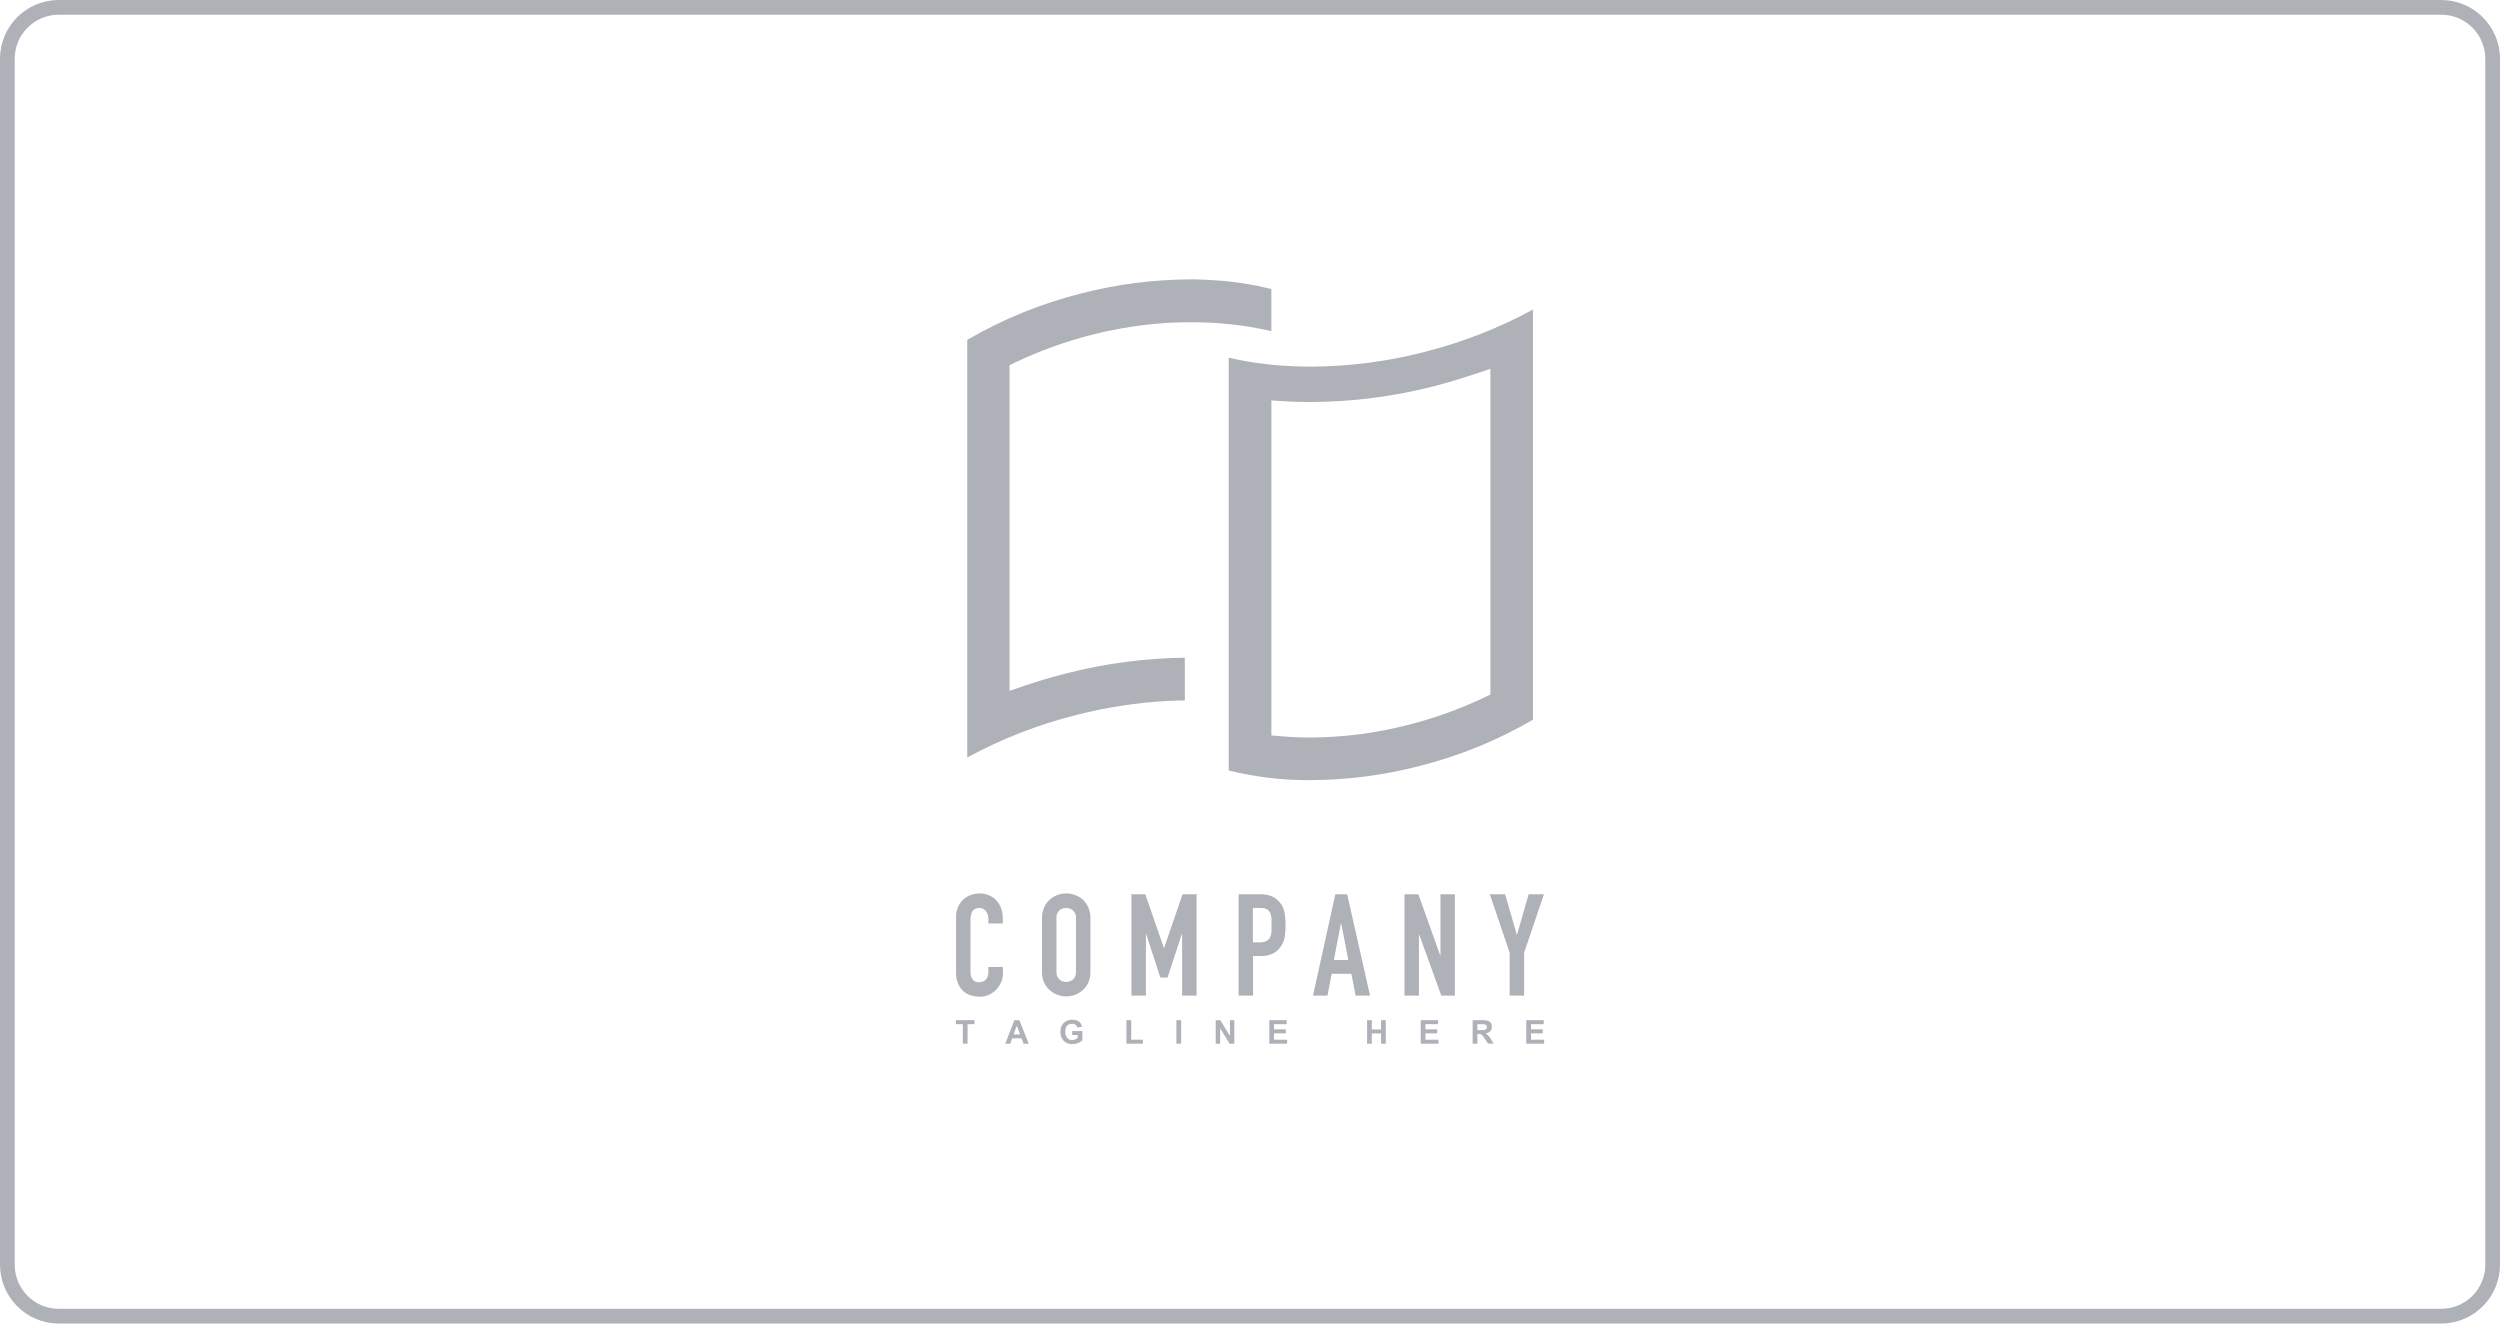
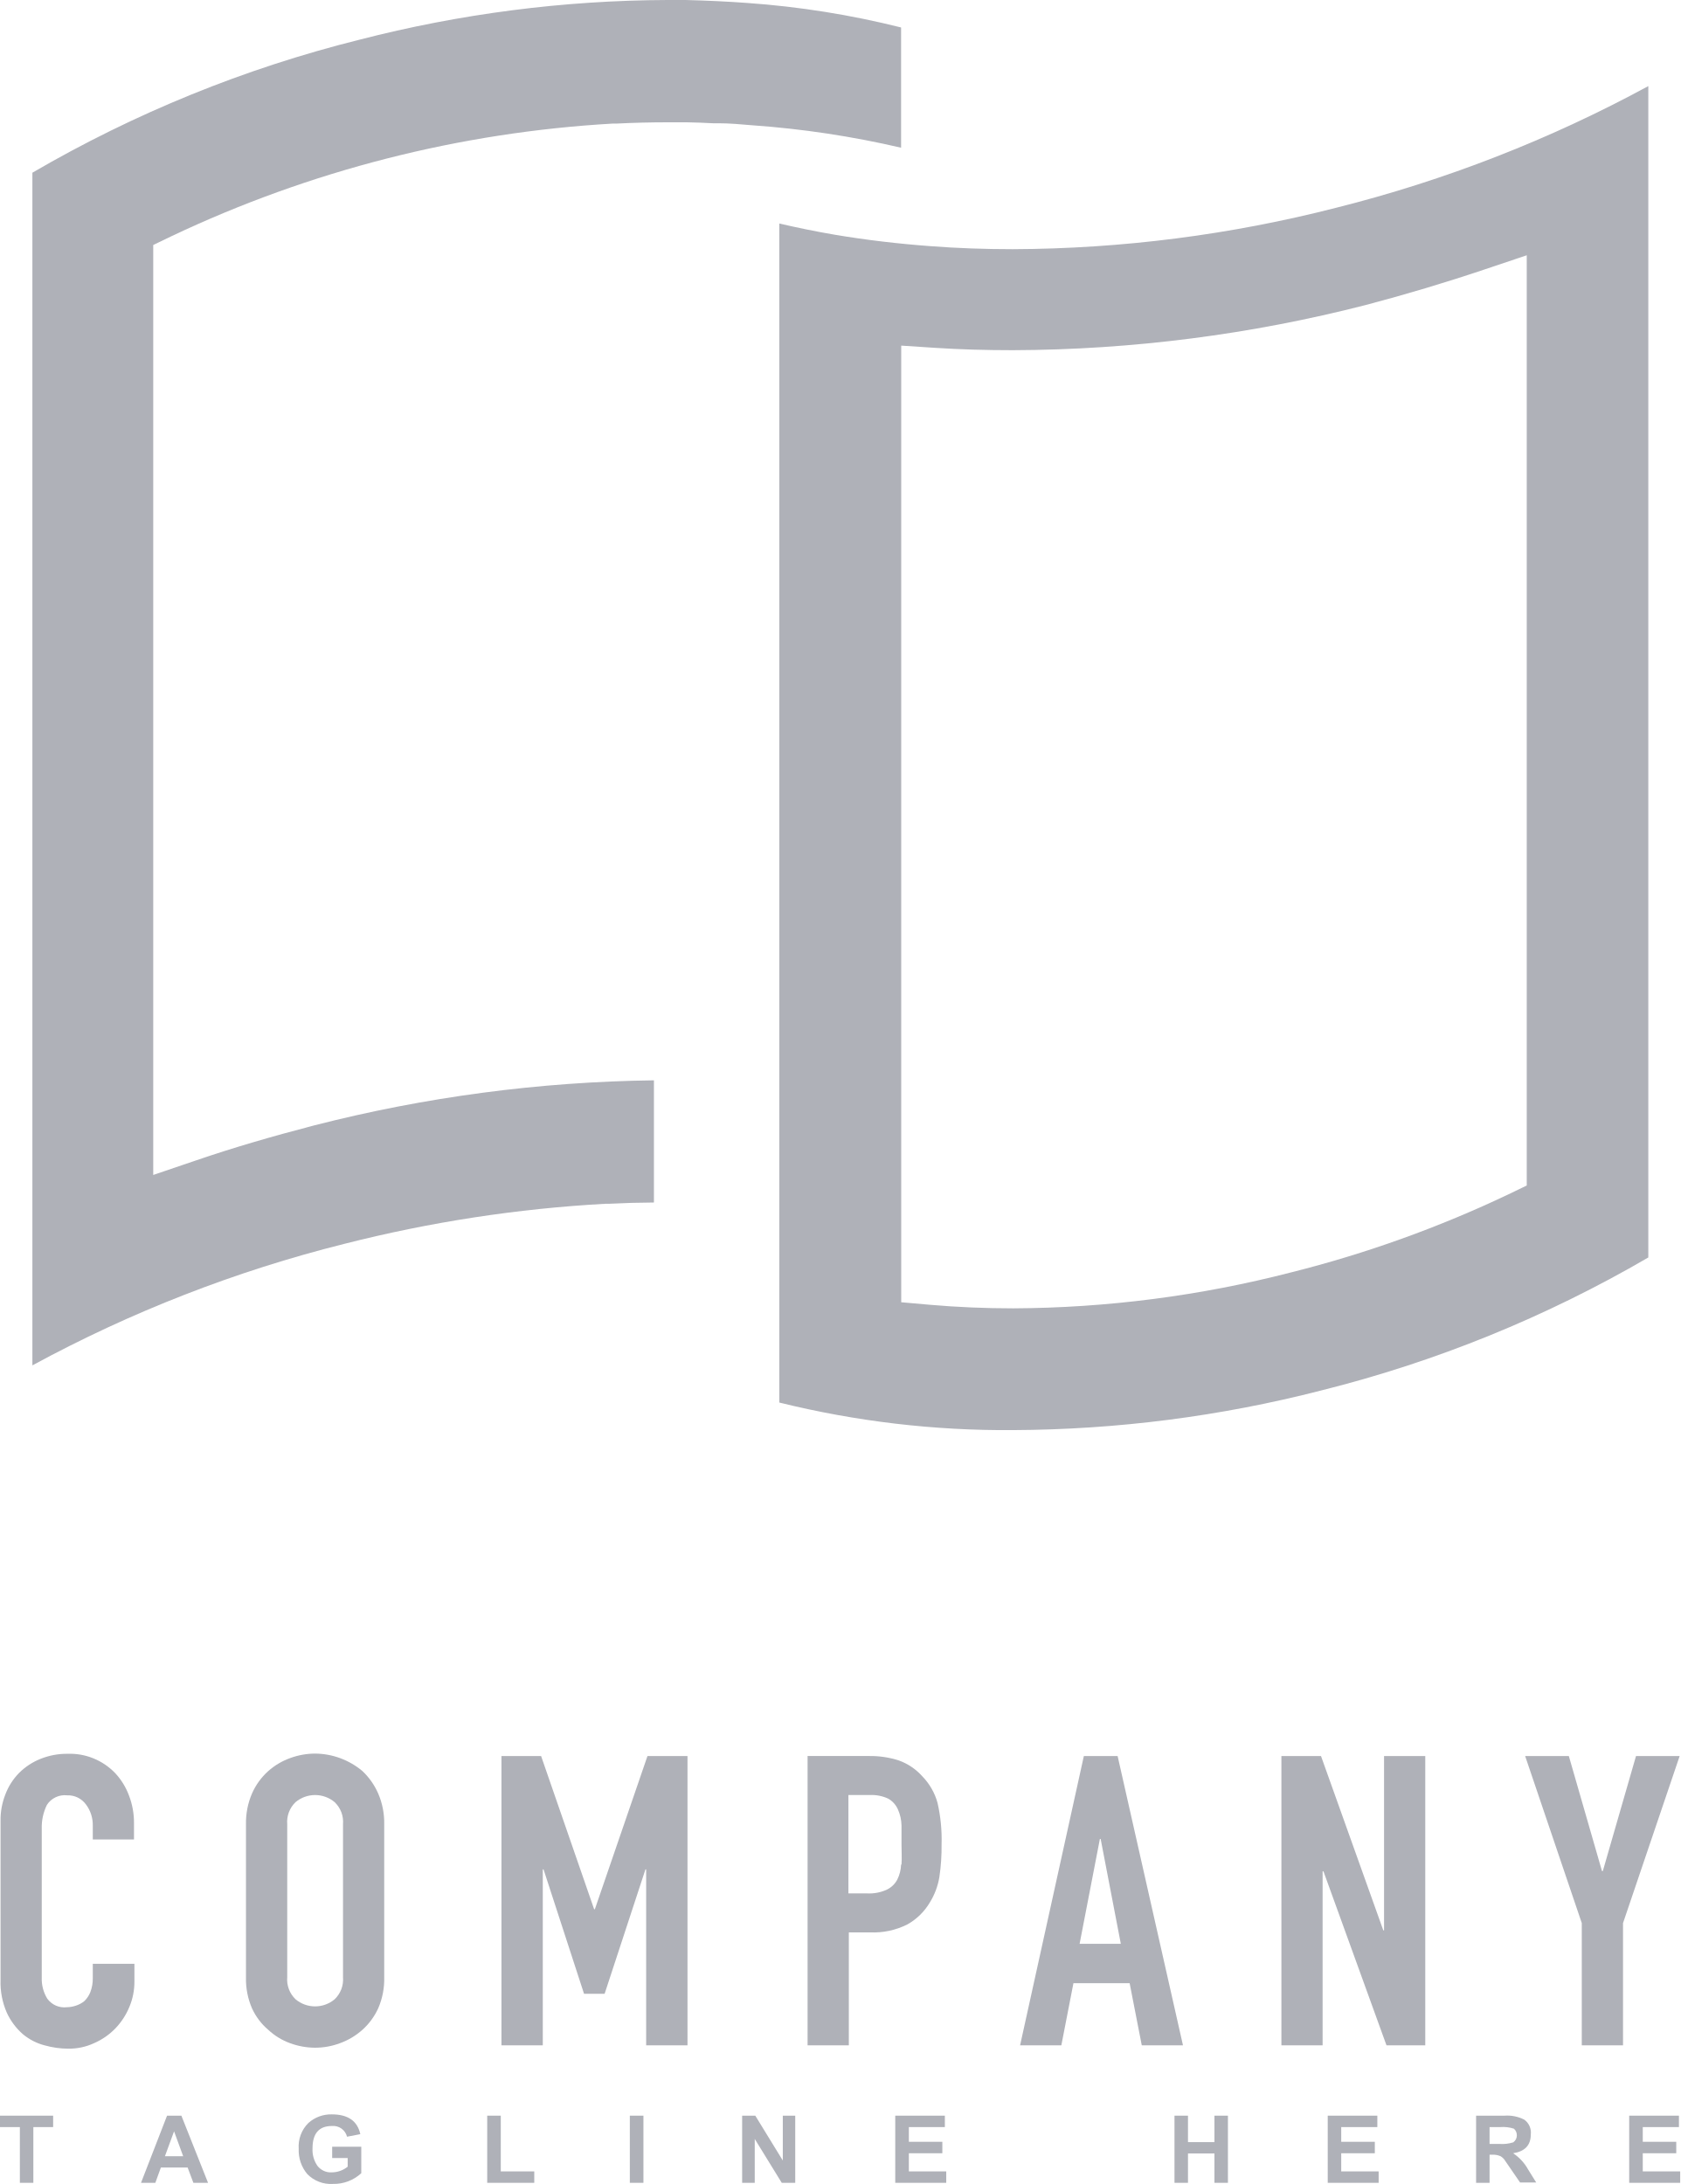
- <svg xmlns="http://www.w3.org/2000/svg" width="170" height="90" viewBox="0 0 170 90" fill="none">
-   <rect x="0.5" y="0.5" width="169" height="89" rx="3.5" stroke="#AFB1B8" />
-   <path d="M81.977 21.934H82.114C82.367 21.934 82.64 21.96 82.91 21.983C84.103 22.067 85.287 22.245 86.452 22.517V19.654C85.253 19.353 84.03 19.158 82.796 19.071C82.329 19.036 81.83 19.013 81.319 19H80.892C78.417 19.009 75.953 19.327 73.555 19.946C70.825 20.627 68.205 21.693 65.772 23.112V51.509C68.114 50.236 70.607 49.264 73.191 48.617C75.231 48.097 77.317 47.776 79.419 47.661H79.503C79.855 47.643 80.206 47.633 80.568 47.631V44.722C77.837 44.757 75.119 45.118 72.473 45.797C71.494 46.051 70.548 46.326 69.66 46.631L68.648 46.975V24.833L69.08 24.625C72.382 23.059 75.952 22.149 79.596 21.942C79.627 21.94 79.657 21.94 79.688 21.942C80.09 21.922 80.495 21.912 80.892 21.912H81.327H81.347C81.557 21.917 81.767 21.922 81.977 21.934Z" fill="#AFB1B8" />
-   <path d="M89.111 24.933C88.445 24.933 87.788 24.91 87.153 24.861C86.394 24.805 85.615 24.714 84.876 24.589C84.426 24.513 83.983 24.422 83.553 24.322V52.394C85.374 52.844 87.243 53.065 89.118 53.05C91.593 53.039 94.057 52.723 96.455 52.106C99.185 51.424 101.807 50.358 104.241 48.94V21.05C101.899 22.322 99.407 23.294 96.824 23.943C94.303 24.591 91.713 24.923 89.111 24.933V24.933ZM100.335 25.418L101.347 25.078V47.226L100.914 47.435C99.255 48.224 97.522 48.847 95.741 49.294C93.578 49.853 91.354 50.141 89.121 50.151C88.453 50.151 87.79 50.123 87.148 50.067L86.455 50.006V47.318V27.229L87.262 27.282C87.849 27.32 88.456 27.338 89.116 27.338C91.951 27.328 94.775 26.966 97.522 26.26C98.466 26.011 99.404 25.731 100.335 25.418Z" fill="#AFB1B8" />
-   <path d="M67.737 61.212C67.592 61.062 67.416 60.943 67.222 60.865C67.029 60.786 66.82 60.75 66.612 60.757C66.389 60.754 66.168 60.796 65.961 60.879C65.772 60.955 65.6 61.068 65.455 61.212C65.313 61.357 65.201 61.53 65.129 61.721C65.05 61.921 65.01 62.134 65.013 62.349V66.143C65.004 66.41 65.055 66.676 65.162 66.921C65.252 67.116 65.381 67.289 65.541 67.43C65.693 67.558 65.871 67.65 66.063 67.699C66.247 67.751 66.438 67.778 66.629 67.778C66.841 67.78 67.05 67.735 67.241 67.646C67.431 67.563 67.603 67.444 67.747 67.295C67.888 67.148 68.001 66.975 68.079 66.786C68.16 66.595 68.201 66.389 68.2 66.181V65.757H67.209V66.095C67.212 66.21 67.192 66.325 67.15 66.433C67.118 66.514 67.069 66.587 67.006 66.647C66.945 66.696 66.874 66.733 66.799 66.756C66.732 66.778 66.662 66.79 66.591 66.791C66.503 66.802 66.413 66.788 66.331 66.753C66.25 66.717 66.179 66.66 66.126 66.588C66.032 66.436 65.987 66.258 65.994 66.079V62.542C65.988 62.346 66.03 62.151 66.116 61.975C66.167 61.895 66.24 61.831 66.326 61.791C66.412 61.75 66.507 61.735 66.601 61.746C66.687 61.743 66.772 61.761 66.849 61.798C66.926 61.836 66.993 61.891 67.044 61.96C67.155 62.106 67.213 62.285 67.209 62.469V62.797H68.19V62.41C68.192 62.183 68.151 61.958 68.069 61.746C67.995 61.548 67.883 61.366 67.737 61.212V61.212Z" fill="#AFB1B8" />
-   <path d="M73.629 61.169C73.313 60.902 72.914 60.755 72.501 60.752C72.299 60.753 72.098 60.789 71.909 60.859C71.716 60.928 71.538 61.033 71.385 61.169C71.221 61.317 71.09 61.498 71.001 61.701C70.901 61.932 70.852 62.183 70.856 62.435V66.074C70.85 66.33 70.899 66.585 71.001 66.82C71.09 67.015 71.222 67.189 71.385 67.328C71.537 67.469 71.715 67.578 71.909 67.648C72.098 67.718 72.299 67.754 72.501 67.755C72.703 67.755 72.903 67.719 73.093 67.648C73.29 67.577 73.472 67.468 73.629 67.328C73.787 67.186 73.915 67.013 74.003 66.82C74.105 66.585 74.154 66.33 74.147 66.074V62.435C74.152 62.183 74.103 61.932 74.003 61.701C73.915 61.5 73.788 61.319 73.629 61.169V61.169ZM73.166 66.074C73.174 66.171 73.161 66.269 73.127 66.36C73.093 66.451 73.039 66.533 72.969 66.601C72.838 66.711 72.672 66.771 72.502 66.771C72.331 66.771 72.166 66.711 72.035 66.601C71.965 66.533 71.911 66.451 71.877 66.36C71.843 66.269 71.829 66.171 71.838 66.074V62.435C71.829 62.339 71.843 62.241 71.877 62.15C71.911 62.059 71.965 61.976 72.035 61.909C72.166 61.799 72.331 61.739 72.502 61.739C72.672 61.739 72.838 61.799 72.969 61.909C73.039 61.976 73.093 62.059 73.127 62.15C73.161 62.241 73.174 62.339 73.166 62.435V66.074Z" fill="#AFB1B8" />
-   <path d="M81.367 67.699V60.811H80.414L79.161 64.457H79.144L77.881 60.811H76.938V67.699H77.922V63.509H77.939L78.903 66.471H79.394L80.365 63.509H80.383V67.699H81.367Z" fill="#AFB1B8" />
-   <path d="M86.958 61.294C86.806 61.124 86.615 60.994 86.401 60.917C86.171 60.842 85.93 60.806 85.688 60.81H84.226V67.699H85.207V65.009H85.713C86.02 65.023 86.324 64.958 86.599 64.821C86.822 64.697 87.008 64.515 87.138 64.294C87.251 64.111 87.328 63.907 87.363 63.694C87.401 63.435 87.419 63.173 87.416 62.911C87.425 62.58 87.393 62.249 87.32 61.927C87.254 61.688 87.13 61.471 86.958 61.294V61.294ZM86.452 63.394C86.448 63.519 86.417 63.641 86.361 63.753C86.305 63.859 86.216 63.943 86.108 63.994C85.963 64.059 85.804 64.089 85.645 64.081H85.197V61.739H85.703C85.856 61.731 86.007 61.761 86.146 61.825C86.247 61.883 86.328 61.972 86.376 62.079C86.43 62.2 86.459 62.331 86.462 62.463C86.462 62.608 86.462 62.761 86.462 62.921C86.462 63.081 86.472 63.247 86.462 63.394H86.452Z" fill="#AFB1B8" />
-   <path d="M91.608 60.811H90.803L89.285 67.699H90.267L90.555 66.219H91.894L92.182 67.699H93.163L91.608 60.811ZM90.702 65.281L91.185 62.784H91.203L91.684 65.281H90.702Z" fill="#AFB1B8" />
-   <path d="M97.95 64.961H97.932L96.449 60.811H95.506V67.699H96.487V63.557H96.508L98.008 67.699H98.931V60.811H97.95V64.961Z" fill="#AFB1B8" />
-   <path d="M103.948 60.811L103.158 63.549H103.138L102.349 60.811H101.309L102.657 64.788V67.699H103.639V64.788L104.987 60.811H103.948Z" fill="#AFB1B8" />
-   <path d="M65 69.644H65.473V70.972H65.794V69.644H66.265V69.372H65V69.644Z" fill="#AFB1B8" />
-   <path d="M68.977 69.372L68.357 70.972H68.698L68.83 70.608H69.468L69.604 70.972H69.953L69.318 69.372H68.977ZM68.926 70.339L69.144 69.746L69.361 70.339H68.926Z" fill="#AFB1B8" />
-   <path d="M72.908 70.382H73.277V70.588C73.169 70.675 73.036 70.722 72.898 70.723C72.833 70.727 72.769 70.715 72.71 70.688C72.651 70.661 72.599 70.621 72.559 70.57C72.474 70.448 72.432 70.302 72.44 70.153C72.44 69.797 72.594 69.619 72.9 69.619C72.981 69.611 73.062 69.632 73.128 69.679C73.194 69.726 73.242 69.795 73.262 69.874L73.578 69.812C73.51 69.5 73.285 69.342 72.9 69.342C72.695 69.337 72.495 69.41 72.341 69.548C72.261 69.628 72.198 69.724 72.159 69.83C72.119 69.936 72.103 70.05 72.111 70.163C72.102 70.382 72.175 70.597 72.316 70.764C72.394 70.844 72.489 70.907 72.594 70.948C72.699 70.988 72.811 71.005 72.923 70.998C73.173 71.004 73.416 70.913 73.601 70.743V70.113H72.908V70.382Z" fill="#AFB1B8" />
-   <path d="M76.923 69.372H76.599V70.972H77.719V70.7H76.923V69.372Z" fill="#AFB1B8" />
-   <path d="M80.317 69.372H79.994V70.972H80.317V69.372Z" fill="#AFB1B8" />
-   <path d="M83.636 70.441L82.981 69.372H82.668V70.972H82.969V69.927L83.611 70.972H83.932V69.372H83.636V70.441Z" fill="#AFB1B8" />
-   <path d="M86.637 70.267H87.434V69.995H86.637V69.644H87.494V69.372H86.313V70.972H87.527V70.7H86.637V70.267Z" fill="#AFB1B8" />
-   <path d="M93.912 70.003H93.282V69.372H92.961V70.972H93.282V70.273H93.912V70.972H94.233V69.372H93.912V70.003Z" fill="#AFB1B8" />
-   <path d="M96.93 70.267H97.73V69.995H96.93V69.644H97.79V69.372H96.609V70.972H97.821V70.7H96.93V70.267Z" fill="#AFB1B8" />
-   <path d="M101.023 70.268C101.302 70.224 101.443 70.077 101.443 69.823C101.451 69.755 101.441 69.686 101.413 69.623C101.386 69.56 101.342 69.506 101.286 69.467C101.141 69.394 100.98 69.361 100.818 69.373H100.14V70.972H100.462V70.303H100.525C100.593 70.299 100.662 70.311 100.725 70.339C100.772 70.368 100.811 70.408 100.839 70.456L101.188 70.964H101.572L101.377 70.652C101.291 70.497 101.17 70.366 101.023 70.268V70.268ZM100.699 70.046H100.462V69.645H100.715C100.825 69.636 100.936 69.649 101.041 69.683C101.064 69.703 101.083 69.729 101.095 69.758C101.107 69.787 101.113 69.818 101.111 69.849C101.11 69.88 101.101 69.911 101.087 69.939C101.072 69.966 101.051 69.99 101.026 70.008C100.92 70.041 100.81 70.053 100.699 70.046V70.046Z" fill="#AFB1B8" />
-   <path d="M104.109 70.267H104.906V69.995H104.109V69.644H104.97V69.372H103.786V70.972H105V70.7H104.109V70.267Z" fill="#AFB1B8" />
+ <svg xmlns="http://www.w3.org/2000/svg" width="40" height="52" viewBox="0 0 40 52" fill="none">
+   <path d="M16.977 2.935H17.113C17.366 2.935 17.64 2.96 17.91 2.983C19.103 3.067 20.287 3.246 21.452 3.517V0.654C20.253 0.353 19.03 0.158 17.797 0.071C17.328 0.036 16.83 0.013 16.319 0H15.892C13.417 0.009 10.953 0.327 8.555 0.946C5.825 1.627 3.205 2.693 0.771 4.112V32.509C3.114 31.236 5.607 30.264 8.191 29.617C10.232 29.097 12.317 28.776 14.419 28.661H14.503C14.854 28.643 15.206 28.633 15.568 28.631V25.722C12.837 25.757 10.119 26.118 7.473 26.797C6.494 27.052 5.548 27.326 4.66 27.631L3.648 27.975V5.833L4.08 5.625C7.382 4.06 10.952 3.149 14.596 2.942C14.627 2.94 14.657 2.94 14.688 2.942C15.09 2.922 15.495 2.912 15.892 2.912H16.327H16.347C16.557 2.917 16.767 2.922 16.977 2.935Z" fill="#AFB1B8" />
+   <path d="M24.111 5.933C23.446 5.933 22.788 5.91 22.153 5.861C21.394 5.805 20.615 5.714 19.876 5.589C19.426 5.513 18.983 5.421 18.553 5.322V33.394C20.374 33.844 22.244 34.065 24.119 34.05C26.593 34.039 29.057 33.723 31.455 33.106C34.186 32.424 36.807 31.358 39.241 29.94V2.05C36.899 3.322 34.407 4.294 31.824 4.943C29.303 5.591 26.713 5.923 24.111 5.933ZM35.335 6.418L36.347 6.078V28.226L35.915 28.435C34.255 29.224 32.523 29.847 30.741 30.294C28.578 30.853 26.355 31.141 24.121 31.151C23.453 31.151 22.791 31.123 22.148 31.067L21.455 31.006V28.318V8.229L22.262 8.282C22.849 8.32 23.456 8.338 24.116 8.338C26.952 8.328 29.775 7.966 32.522 7.26C33.466 7.011 34.404 6.731 35.335 6.418Z" fill="#AFB1B8" />
+   <path d="M2.737 42.212C2.592 42.062 2.416 41.943 2.222 41.865C2.029 41.786 1.82 41.75 1.612 41.757C1.389 41.754 1.168 41.796 0.961 41.879C0.772 41.955 0.6 42.068 0.455 42.212C0.313 42.357 0.201 42.53 0.129 42.721C0.05 42.921 0.01 43.134 0.013 43.349V47.143C0.004 47.41 0.055 47.676 0.162 47.921C0.252 48.116 0.381 48.289 0.541 48.43C0.693 48.557 0.871 48.65 1.063 48.699C1.247 48.751 1.438 48.778 1.629 48.778C1.841 48.78 2.05 48.735 2.241 48.646C2.431 48.563 2.603 48.444 2.747 48.295C2.888 48.148 3.001 47.975 3.079 47.786C3.16 47.595 3.201 47.389 3.2 47.181V46.757H2.209V47.095C2.211 47.21 2.192 47.325 2.15 47.433C2.118 47.514 2.069 47.587 2.006 47.647C1.945 47.696 1.874 47.733 1.799 47.756C1.732 47.778 1.662 47.79 1.591 47.791C1.503 47.802 1.413 47.788 1.331 47.753C1.25 47.717 1.179 47.66 1.126 47.588C1.032 47.436 0.987 47.258 0.994 47.08V43.542C0.988 43.346 1.03 43.151 1.116 42.975C1.167 42.895 1.24 42.831 1.326 42.791C1.412 42.75 1.507 42.735 1.601 42.746C1.687 42.743 1.772 42.761 1.849 42.798C1.926 42.836 1.993 42.891 2.044 42.96C2.155 43.106 2.213 43.285 2.209 43.469V43.797H3.19V43.41C3.192 43.183 3.151 42.958 3.069 42.746C2.995 42.548 2.883 42.366 2.737 42.212Z" fill="#AFB1B8" />
+   <path d="M8.629 42.169C8.312 41.902 7.913 41.755 7.5 41.752C7.298 41.753 7.098 41.789 6.908 41.859C6.716 41.928 6.538 42.033 6.385 42.169C6.221 42.317 6.089 42.498 6 42.701C5.9 42.932 5.851 43.183 5.856 43.435V47.074C5.849 47.33 5.898 47.585 6 47.819C6.09 48.015 6.221 48.189 6.385 48.328C6.536 48.469 6.714 48.578 6.908 48.648C7.098 48.718 7.298 48.754 7.5 48.755C7.702 48.755 7.903 48.719 8.092 48.648C8.29 48.577 8.472 48.468 8.629 48.328C8.787 48.186 8.914 48.013 9.003 47.819C9.105 47.585 9.154 47.33 9.147 47.074V43.435C9.152 43.183 9.103 42.932 9.003 42.701C8.915 42.5 8.788 42.319 8.629 42.169ZM8.166 47.074C8.174 47.171 8.161 47.269 8.127 47.36C8.092 47.451 8.038 47.533 7.968 47.601C7.837 47.711 7.672 47.771 7.502 47.771C7.331 47.771 7.166 47.711 7.035 47.601C6.965 47.533 6.911 47.451 6.877 47.36C6.843 47.269 6.829 47.171 6.838 47.074V43.435C6.829 43.339 6.843 43.241 6.877 43.15C6.911 43.059 6.965 42.977 7.035 42.909C7.166 42.799 7.331 42.739 7.502 42.739C7.672 42.739 7.837 42.799 7.968 42.909C8.038 42.977 8.092 43.059 8.127 43.15C8.161 43.241 8.174 43.339 8.166 43.435V47.074Z" fill="#AFB1B8" />
+   <path d="M16.367 48.699V41.811H15.414L14.162 45.457H14.144L12.882 41.811H11.938V48.699H12.922V44.509H12.94L13.904 47.471H14.394L15.366 44.509H15.383V48.699H16.367Z" fill="#AFB1B8" />
+   <path d="M21.958 42.294C21.807 42.124 21.615 41.994 21.402 41.917C21.171 41.842 20.93 41.806 20.688 41.81H19.226V48.699H20.208V46.009H20.714C21.02 46.023 21.325 45.958 21.599 45.821C21.822 45.697 22.008 45.515 22.138 45.294C22.251 45.111 22.328 44.907 22.363 44.694C22.402 44.435 22.419 44.173 22.416 43.911C22.426 43.58 22.393 43.249 22.32 42.927C22.255 42.688 22.13 42.471 21.958 42.294ZM21.452 44.394C21.448 44.519 21.417 44.641 21.361 44.753C21.305 44.859 21.216 44.943 21.108 44.994C20.963 45.059 20.804 45.089 20.645 45.081H20.198V42.739H20.703C20.856 42.731 21.008 42.761 21.146 42.825C21.248 42.883 21.328 42.972 21.376 43.08C21.43 43.2 21.459 43.331 21.462 43.463C21.462 43.608 21.462 43.761 21.462 43.921C21.462 44.081 21.473 44.247 21.462 44.394H21.452Z" fill="#AFB1B8" />
+   <path d="M26.607 41.811H25.803L24.285 48.699H25.267L25.555 47.219H26.893L27.182 48.699H28.163L26.607 41.811ZM25.702 46.281L26.185 43.784H26.203L26.683 46.281H25.702Z" fill="#AFB1B8" />
+   <path d="M32.95 45.961H32.932L31.449 41.811H30.506V48.699H31.487V44.557H31.508L33.008 48.699H33.931V41.811H32.95V45.961Z" fill="#AFB1B8" />
+   <path d="M38.948 41.811L38.158 44.549H38.138L37.349 41.811H36.309L37.657 45.788V48.699H38.639V45.788L39.987 41.811H38.948Z" fill="#AFB1B8" />
+   <path d="M0 50.645H0.473V51.972H0.794V50.645H1.265V50.373H0V50.645Z" fill="#AFB1B8" />
+   <path d="M3.977 50.373L3.357 51.972H3.698L3.83 51.608H4.467L4.604 51.972H4.953L4.318 50.373H3.977ZM3.926 51.339L4.144 50.746L4.361 51.339H3.926Z" fill="#AFB1B8" />
+   <path d="M7.908 51.382H8.277V51.588C8.169 51.675 8.036 51.722 7.898 51.723C7.833 51.727 7.769 51.715 7.71 51.688C7.651 51.661 7.599 51.621 7.559 51.57C7.474 51.449 7.432 51.302 7.44 51.153C7.44 50.797 7.594 50.619 7.9 50.619C7.981 50.611 8.062 50.633 8.128 50.679C8.194 50.726 8.242 50.795 8.262 50.874L8.578 50.813C8.51 50.5 8.285 50.342 7.9 50.342C7.695 50.337 7.495 50.41 7.341 50.548C7.261 50.628 7.198 50.724 7.159 50.83C7.119 50.937 7.103 51.05 7.111 51.163C7.102 51.382 7.175 51.597 7.316 51.764C7.394 51.844 7.489 51.907 7.594 51.947C7.699 51.988 7.811 52.005 7.923 51.998C8.173 52.005 8.417 51.913 8.601 51.743V51.113H7.908V51.382Z" fill="#AFB1B8" />
+   <path d="M11.922 50.373H11.599V51.972H12.719V51.7H11.922V50.373Z" fill="#AFB1B8" />
+   <path d="M15.318 50.373H14.994V51.972H15.318V50.373Z" fill="#AFB1B8" />
+   <path d="M18.636 51.441L17.981 50.373H17.668V51.972H17.968V50.927L18.611 51.972H18.932V50.373H18.636V51.441Z" fill="#AFB1B8" />
+   <path d="M21.637 51.268H22.434V50.995H21.637V50.645H22.494V50.373H21.313V51.972H22.527V51.7H21.637V51.268Z" fill="#AFB1B8" />
+   <path d="M28.912 51.003H28.282V50.373H27.961V51.972H28.282V51.273H28.912V51.972H29.233V50.373H28.912V51.003Z" fill="#AFB1B8" />
+   <path d="M31.93 51.268H32.73V50.995H31.93V50.645H32.79V50.373H31.609V51.972H32.821V51.7H31.93V51.268Z" fill="#AFB1B8" />
+   <path d="M36.023 51.268C36.302 51.224 36.443 51.077 36.443 50.823C36.452 50.755 36.441 50.686 36.414 50.623C36.386 50.56 36.342 50.506 36.287 50.467C36.142 50.394 35.98 50.361 35.819 50.373H35.141V51.972H35.462V51.303H35.525C35.594 51.299 35.662 51.311 35.725 51.339C35.772 51.368 35.811 51.408 35.839 51.456L36.188 51.964H36.572L36.378 51.652C36.292 51.497 36.17 51.366 36.023 51.268ZM35.7 51.046H35.462V50.645H35.715C35.825 50.636 35.936 50.649 36.041 50.683C36.065 50.703 36.083 50.729 36.095 50.758C36.107 50.787 36.113 50.818 36.111 50.849C36.11 50.88 36.102 50.911 36.087 50.939C36.072 50.966 36.051 50.99 36.026 51.008C35.92 51.041 35.81 51.054 35.7 51.046Z" fill="#AFB1B8" />
+   <path d="M39.109 51.268H39.906V50.995H39.109V50.645H39.97V50.373H38.786V51.972H40V51.7H39.109V51.268Z" fill="#AFB1B8" />
</svg>
